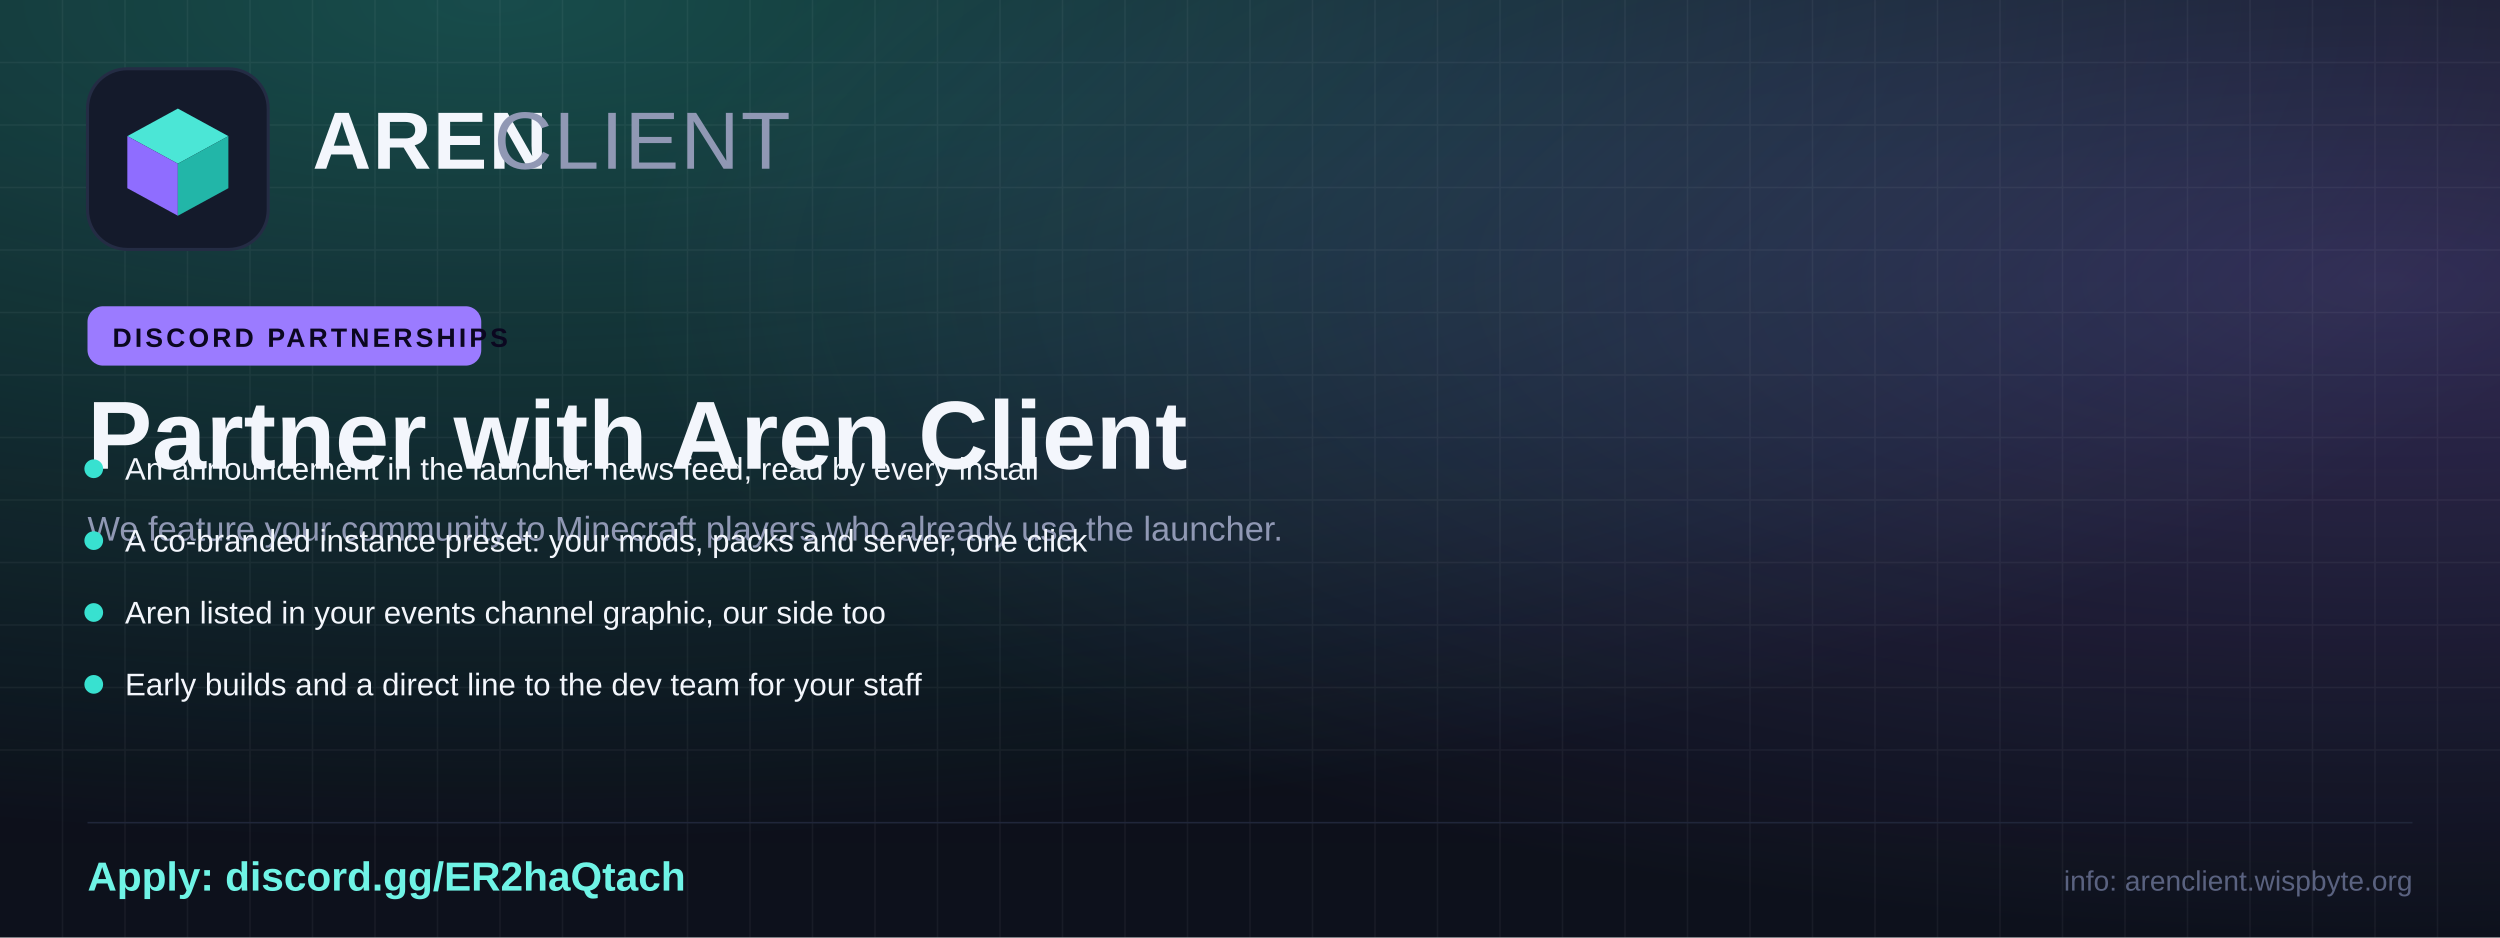
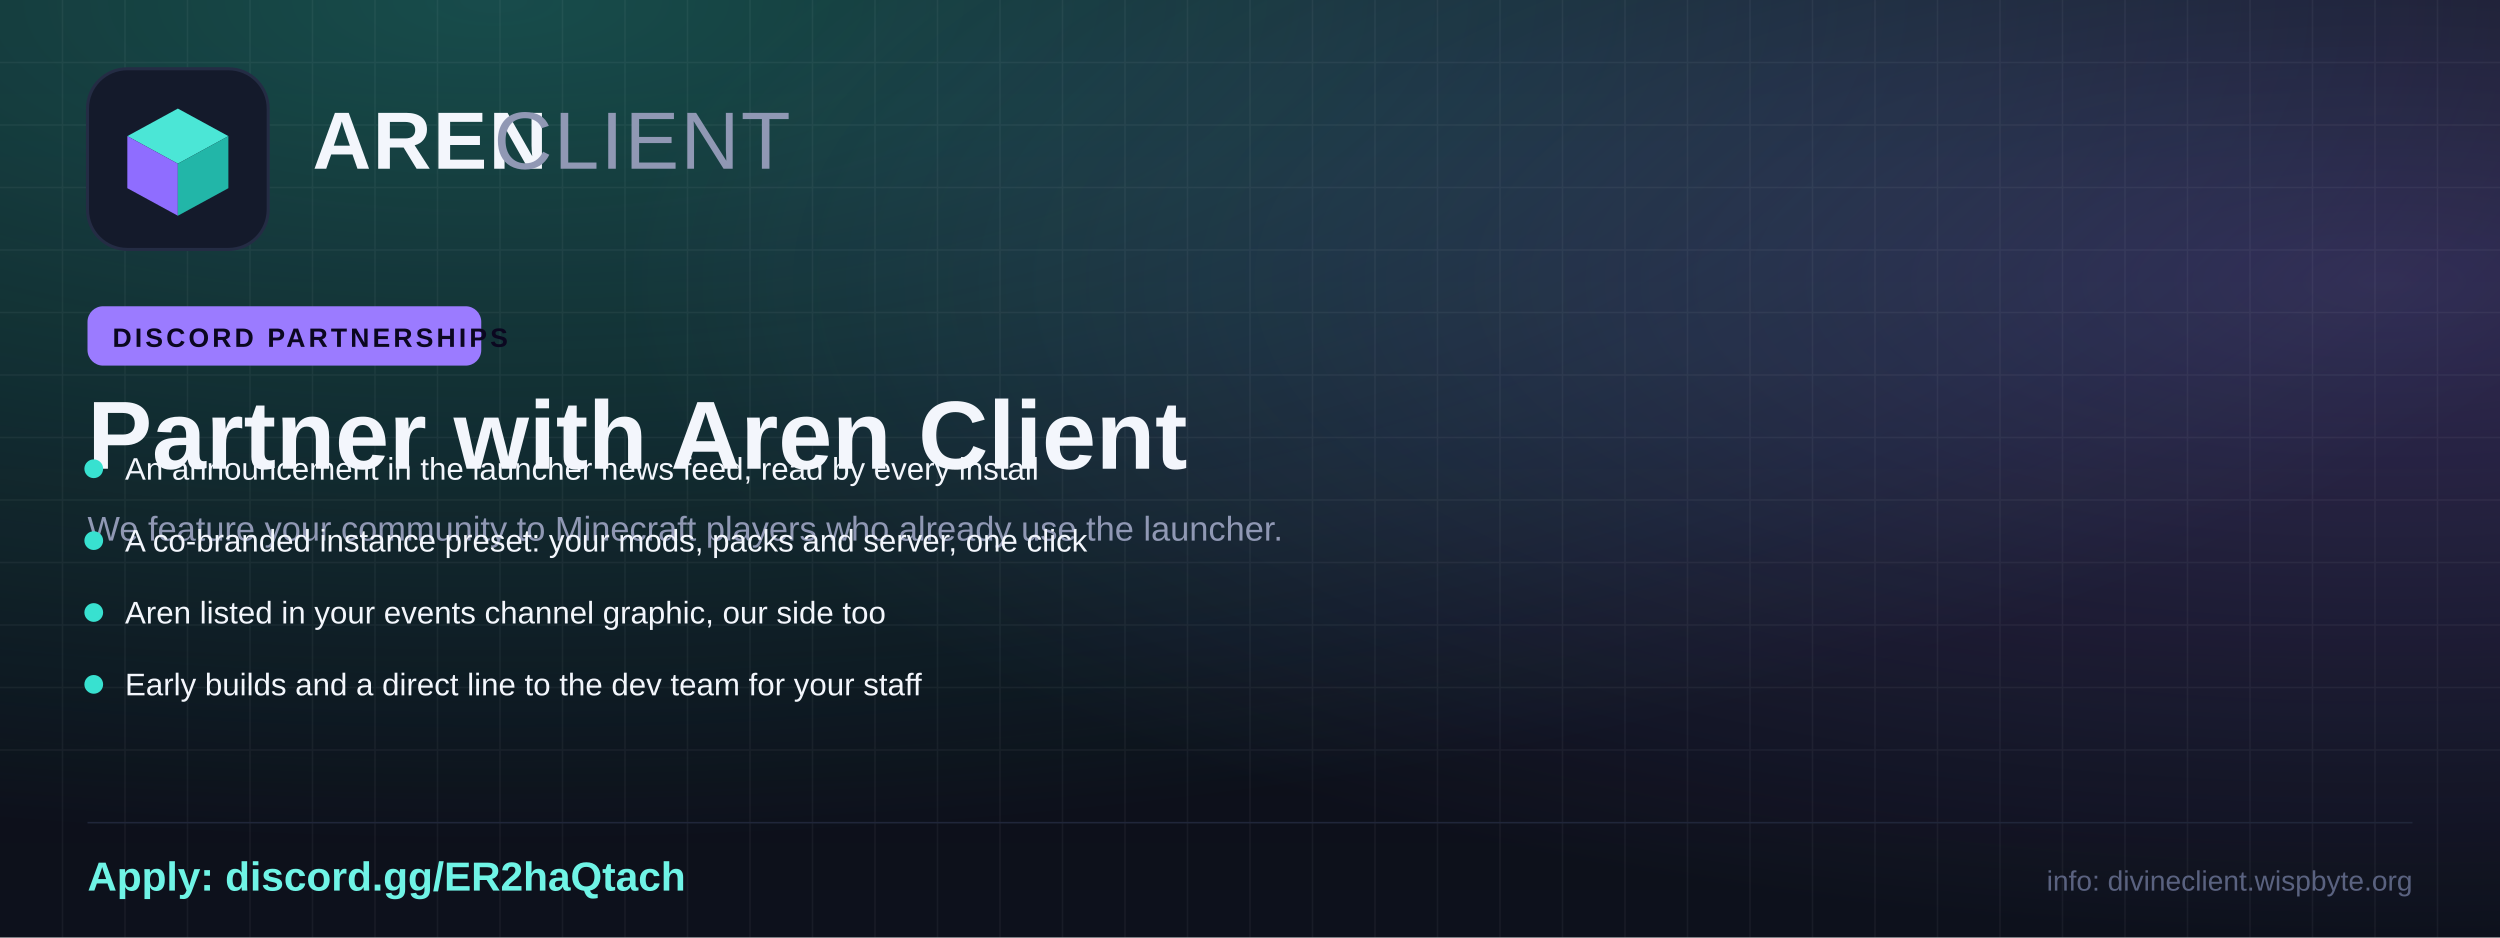
<svg xmlns="http://www.w3.org/2000/svg" width="1600" height="600" viewBox="0 0 1600 600">
  <defs>
    <linearGradient id="bg" x1="0" y1="0" x2="0" y2="1">
      <stop offset="0" stop-color="#0a0c12" />
      <stop offset="1" stop-color="#0d111c" />
    </linearGradient>
    <radialGradient id="glow" cx="0.2" cy="0" r="0.9">
      <stop offset="0" stop-color="#38e1d0" stop-opacity="0.30" />
      <stop offset="1" stop-color="#38e1d0" stop-opacity="0" />
    </radialGradient>
    <radialGradient id="glow2" cx="0.95" cy="0.3" r="0.7">
      <stop offset="0" stop-color="#9b7bff" stop-opacity="0.26" />
      <stop offset="1" stop-color="#9b7bff" stop-opacity="0" />
    </radialGradient>
  </defs>
  <rect width="1600" height="600" fill="url(#bg)" />
  <rect width="1600" height="600" fill="url(#glow)" />
  <rect width="1600" height="600" fill="url(#glow2)" />
  <g opacity="0.05" stroke="#ffffff">
    <path d="M0 40H1600M0 80H1600M0 120H1600M0 160H1600M0 200H1600M0 240H1600M0 280H1600M0 320H1600M0 360H1600M0 400H1600M0 440H1600M0 480H1600M40 0V600M80 0V600M120 0V600M160 0V600M200 0V600M240 0V600M280 0V600M320 0V600M360 0V600M400 0V600M440 0V600M480 0V600M520 0V600M560 0V600M600 0V600M640 0V600M680 0V600M720 0V600M760 0V600M800 0V600M840 0V600M880 0V600M920 0V600M960 0V600M1000 0V600M1040 0V600M1080 0V600M1120 0V600M1160 0V600M1200 0V600M1240 0V600M1280 0V600M1320 0V600M1360 0V600M1400 0V600M1440 0V600M1480 0V600M1520 0V600M1560 0V600" />
  </g>
  <g transform="translate(56 44) scale(0.98)">
    <rect width="118" height="118" rx="26" fill="#141a2b" stroke="#242c44" stroke-width="2" />
    <polygon points="59,26 92,44 59,62 26,44" fill="#4be6d6" />
    <polygon points="26,44 59,62 59,96 26,78" fill="#8f6dff" />
    <polygon points="92,44 92,78 59,96 59,62" fill="#22b6a8" />
  </g>
  <text x="200" y="108" fill="#f3f6fc" font-family="Segoe UI,Arial" font-size="52" font-weight="700" letter-spacing="1">AREN</text>
  <text x="316" y="108" fill="#9098b4" font-family="Segoe UI,Arial" font-size="52" letter-spacing="1">CLIENT</text>
  <rect x="56" y="196" width="252" height="38" rx="10" fill="#9b7bff" />
  <text x="72" y="222" fill="#0b0720" font-family="Segoe UI,Arial" font-size="17" font-weight="700" letter-spacing="2">DISCORD PARTNERSHIPS</text>
  <text x="56" y="300" fill="#f3f6fc" font-family="Segoe UI,Arial" font-size="62" font-weight="700">Partner with Aren Client</text>
  <text x="56" y="346" fill="#9098b4" font-family="Segoe UI,Arial" font-size="22">We feature your community to Minecraft players who already use the launcher.</text>
  <circle cx="60" cy="300" r="6" fill="#38e1d0" />
  <text x="80" y="307" fill="#f3f6fc" font-family="Segoe UI,Arial" font-size="20">An announcement in the launcher news feed, read by every install</text>
  <circle cx="60" cy="346" r="6" fill="#38e1d0" />
  <text x="80" y="353" fill="#f3f6fc" font-family="Segoe UI,Arial" font-size="20">A co-branded instance preset: your mods, packs and server, one click</text>
  <circle cx="60" cy="392" r="6" fill="#38e1d0" />
  <text x="80" y="399" fill="#f3f6fc" font-family="Segoe UI,Arial" font-size="20">Aren listed in your events channel graphic, our side too</text>
  <circle cx="60" cy="438" r="6" fill="#38e1d0" />
  <text x="80" y="445" fill="#f3f6fc" font-family="Segoe UI,Arial" font-size="20">Early builds and a direct line to the dev team for your staff</text>
  <rect x="56" y="526" width="1488" height="1" fill="#20263a" />
  <text x="56" y="570" fill="#6ff4e6" font-family="Segoe UI,Arial" font-size="26" font-weight="700">Apply: discord.gg/ER2haQtach</text>
-   <text x="1544" y="570" fill="#5a6280" font-family="Segoe UI,Arial" font-size="18" text-anchor="end">info: arenclient.wispbyte.org</text>
+   <text x="1544" y="570" fill="#5a6280" font-family="Segoe UI,Arial" font-size="18" text-anchor="end">info: divineclient.wispbyte.org</text>
</svg>
